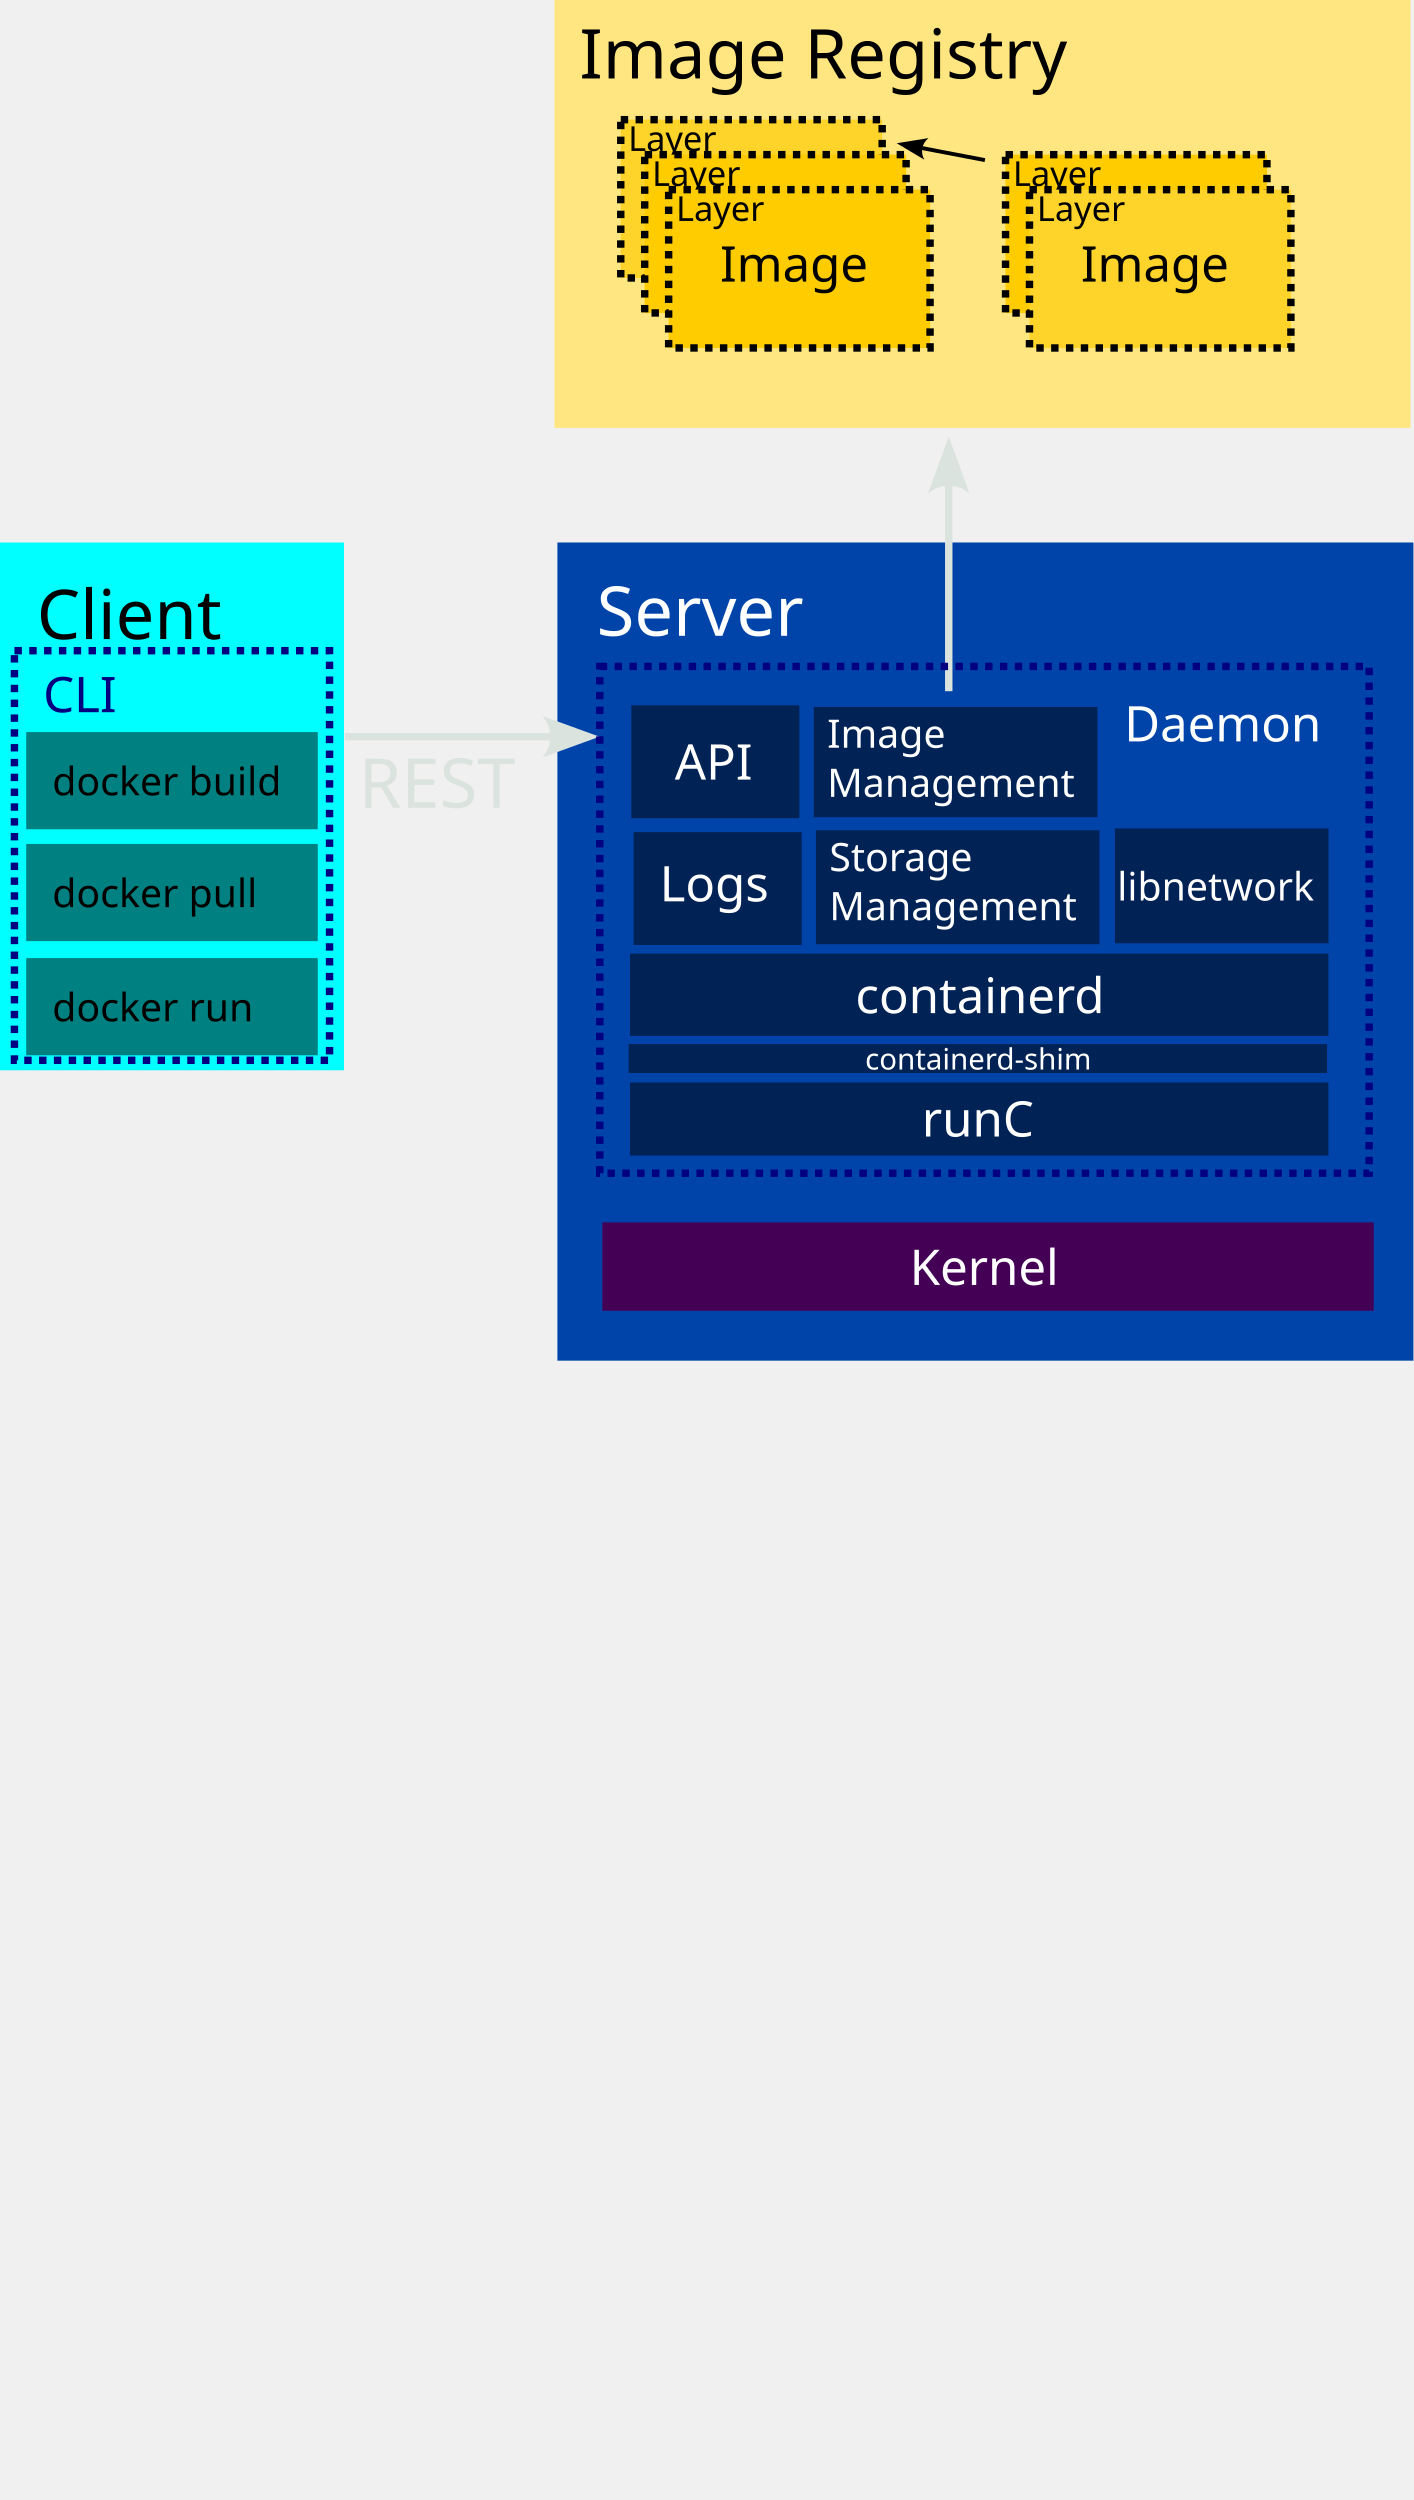
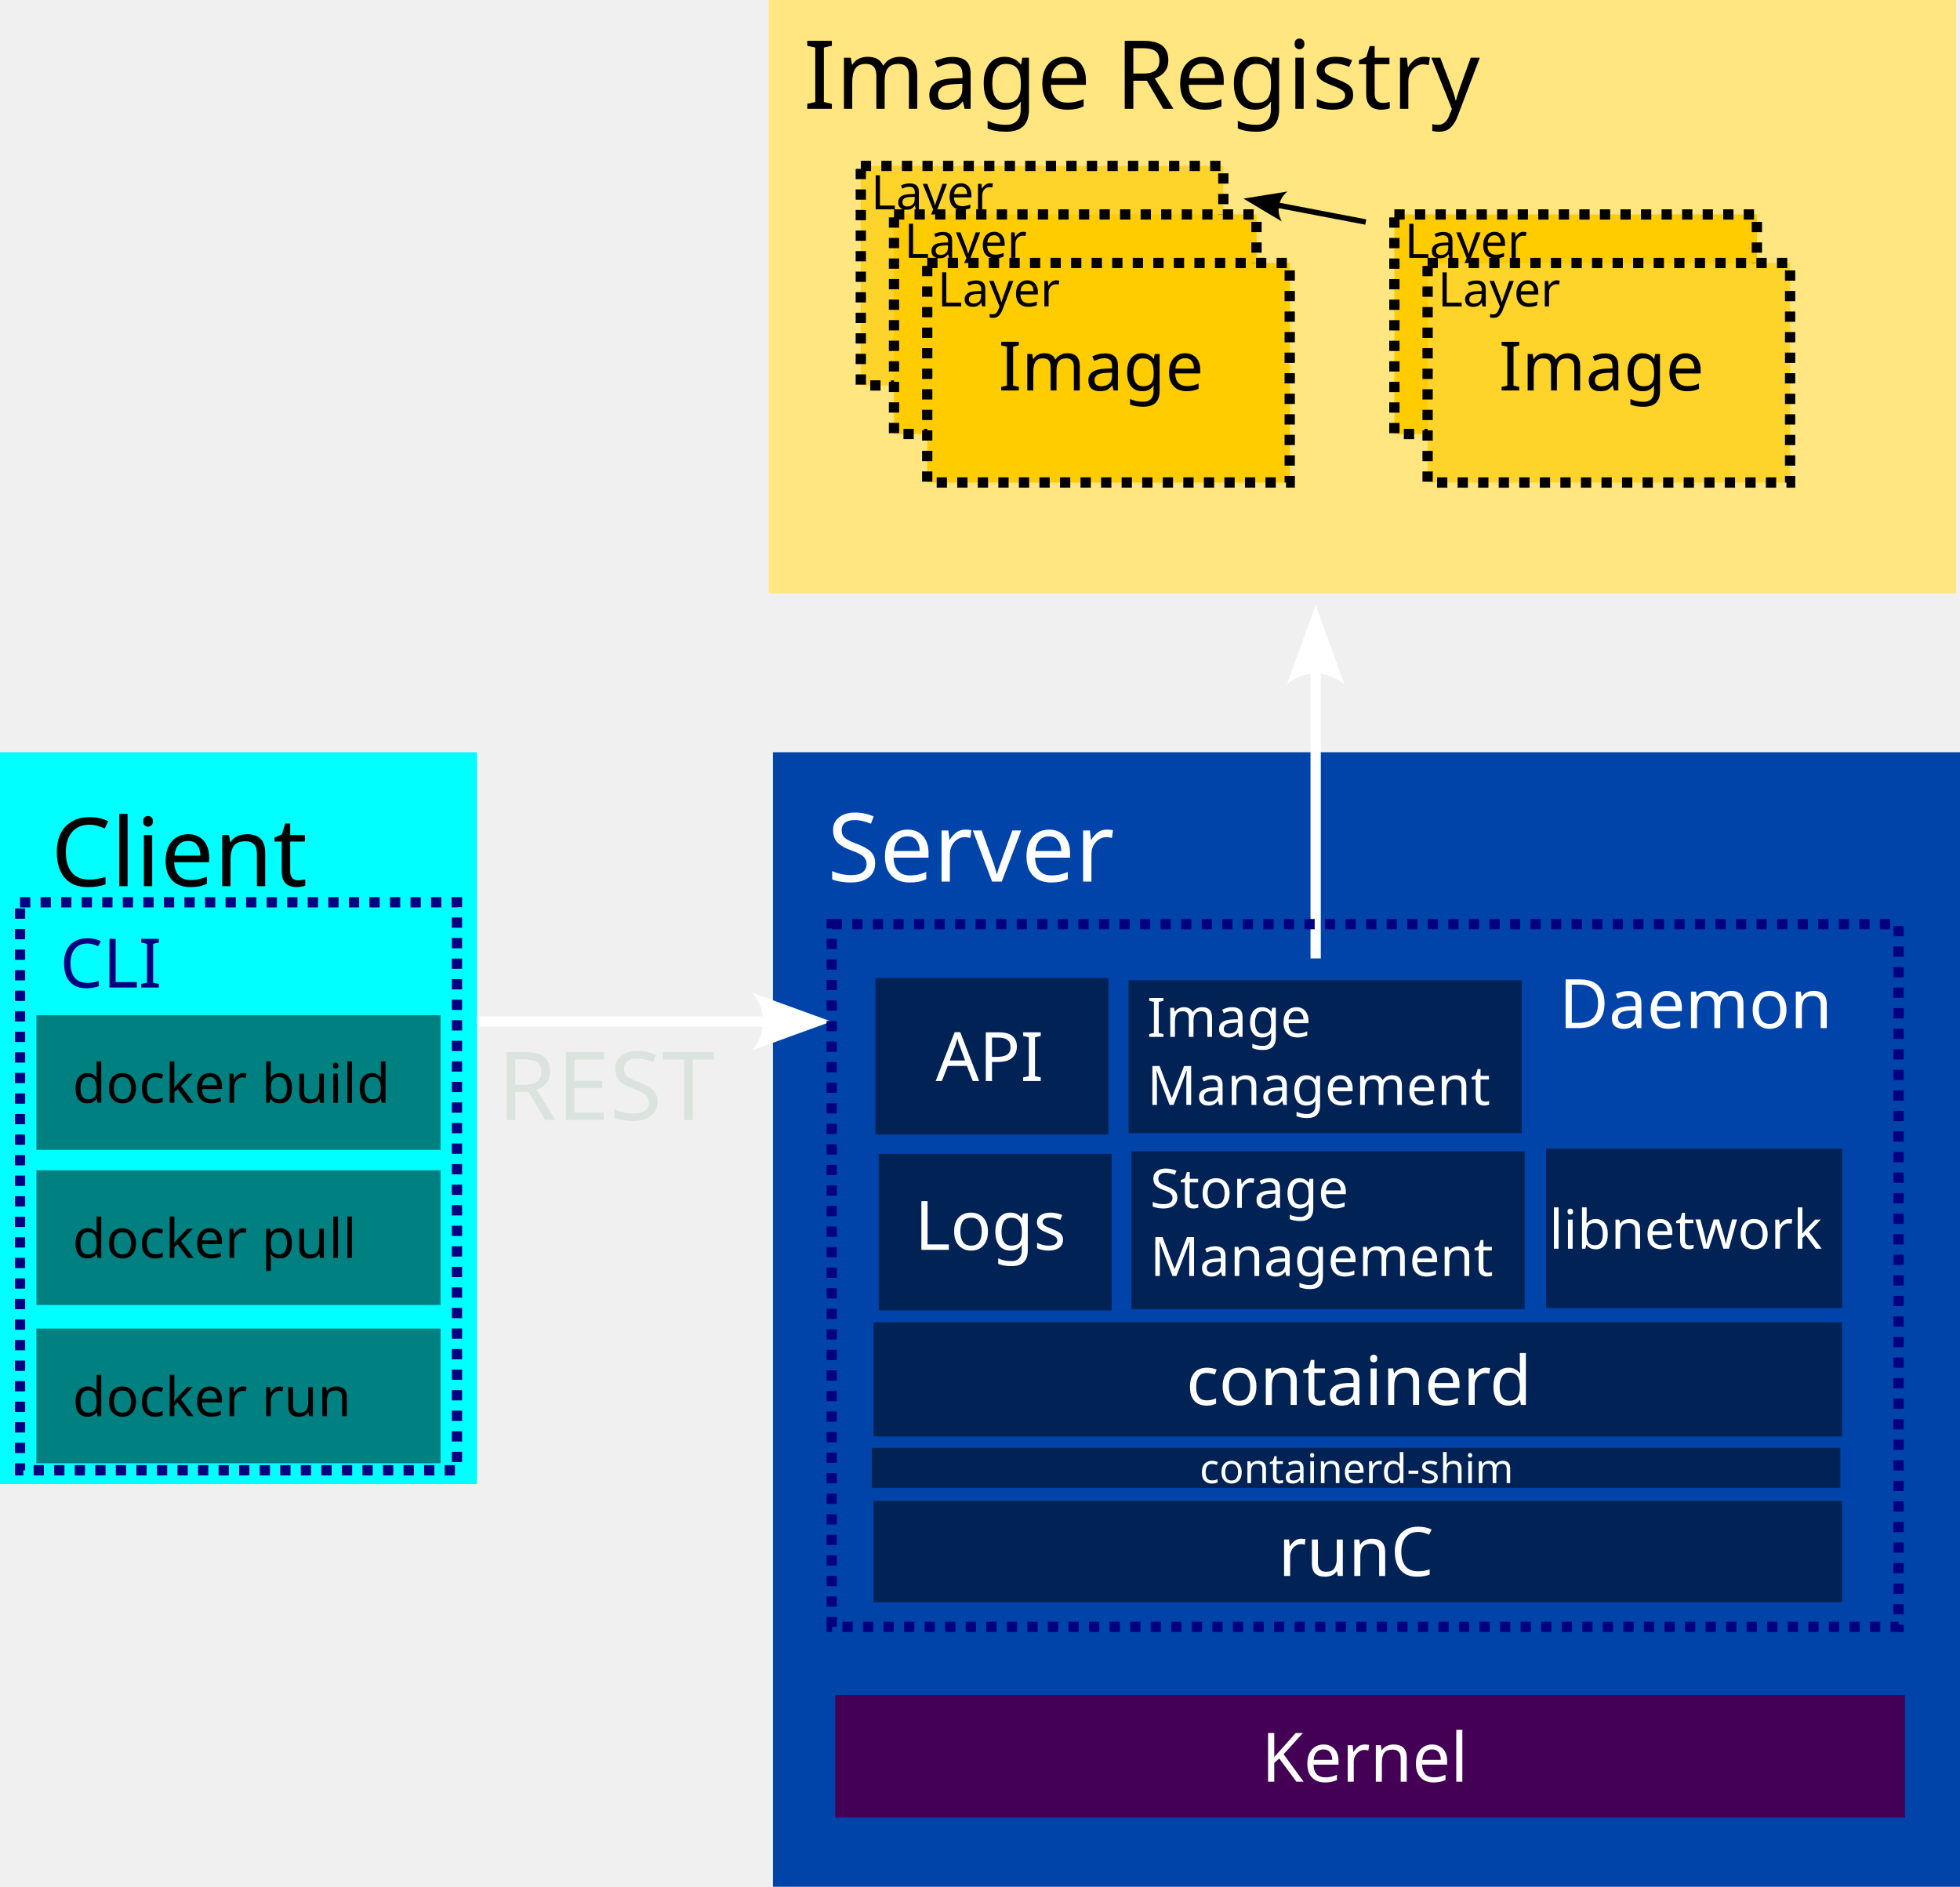
- <svg xmlns="http://www.w3.org/2000/svg" width="203.139mm" height="359.304mm" viewBox="0 0 203.139 359.304" version="1.1" id="svg1">
+ <svg xmlns="http://www.w3.org/2000/svg" width="203.139mm" height="195.558mm" viewBox="0 0 203.139 195.558" version="1.1" id="svg1">
  <defs id="defs1">
    <marker style="overflow:visible" id="ConcaveTriangle-3" refX="0" refY="0" orient="auto-start-reverse" markerWidth="1" markerHeight="1" viewBox="0 0 1 1" preserveAspectRatio="xMidYMid">
      <path transform="scale(0.7)" d="M -2,-4 9,0 -2,4 c 2,-2.33 2,-5.66 0,-8 z" style="fill:context-stroke;fill-rule:evenodd;stroke:none" id="path7-5" />
    </marker>
    <marker style="overflow:visible" id="ConcaveTriangle-3-1" refX="0" refY="0" orient="auto-start-reverse" markerWidth="1" markerHeight="1" viewBox="0 0 1 1" preserveAspectRatio="xMidYMid">
      <path transform="scale(0.7)" d="M -2,-4 9,0 -2,4 c 2,-2.33 2,-5.66 0,-8 z" style="fill:context-stroke;fill-rule:evenodd;stroke:none" id="path7-5-5" />
    </marker>
    <marker style="overflow:visible" id="ConcaveTriangle-3-9" refX="0" refY="0" orient="auto-start-reverse" markerWidth="1" markerHeight="1" viewBox="0 0 1 1" preserveAspectRatio="xMidYMid">
      <path transform="scale(0.7)" d="M -2,-4 9,0 -2,4 c 2,-2.33 2,-5.66 0,-8 z" style="fill:context-stroke;fill-rule:evenodd;stroke:none" id="path7-5-1" />
    </marker>
  </defs>
  <g id="layer1" transform="translate(-2.858964,-21.96042)">
    <rect style="fill:#00ffff;stroke-width:1.065;stroke-dasharray:1.065, 1.065" id="rect1" width="49.437" height="75.854" x="2.859" y="99.928" />
    <text xml:space="preserve" style="font-style:normal;font-variant:normal;font-weight:normal;font-stretch:normal;font-size:9.878px;font-family:sans-serif;-inkscape-font-specification:'sans-serif, Normal';font-variant-ligatures:normal;font-variant-caps:normal;font-variant-numeric:normal;font-variant-east-asian:normal;fill:#000000;stroke-width:1.065;stroke-dasharray:1.065, 1.065" x="8.138" y="113.814" id="text1">
      <tspan id="tspan1" style="font-style:normal;font-variant:normal;font-weight:normal;font-stretch:normal;font-size:9.878px;font-family:sans-serif;-inkscape-font-specification:'sans-serif, Normal';font-variant-ligatures:normal;font-variant-caps:normal;font-variant-numeric:normal;font-variant-east-asian:normal;fill:#000000;stroke-width:1.065" x="8.138" y="113.814">Client</tspan>
      <tspan style="font-style:normal;font-variant:normal;font-weight:normal;font-stretch:normal;font-size:9.878px;font-family:sans-serif;-inkscape-font-specification:'sans-serif, Normal';font-variant-ligatures:normal;font-variant-caps:normal;font-variant-numeric:normal;font-variant-east-asian:normal;fill:#000000;stroke-width:1.065" x="8.138" y="126.161" id="tspan2" />
    </text>
    <rect style="fill:#008080;stroke-width:1.065;stroke-dasharray:1.065, 1.065" id="rect2" width="41.889" height="13.963" x="6.633" y="127.178" />
    <text xml:space="preserve" style="font-style:normal;font-variant:normal;font-weight:normal;font-stretch:normal;font-size:5.644px;font-family:sans-serif;-inkscape-font-specification:'sans-serif, Normal';font-variant-ligatures:normal;font-variant-caps:normal;font-variant-numeric:normal;font-variant-east-asian:normal;fill:#000000;stroke-width:1.065;stroke-dasharray:1.065, 1.065" x="10.37" y="136.261" id="text3">
      <tspan id="tspan3" style="font-style:normal;font-variant:normal;font-weight:normal;font-stretch:normal;font-size:5.644px;font-family:sans-serif;-inkscape-font-specification:'sans-serif, Normal';font-variant-ligatures:normal;font-variant-caps:normal;font-variant-numeric:normal;font-variant-east-asian:normal;fill:#000000;stroke-width:1.065" x="10.37" y="136.261">docker build</tspan>
    </text>
    <rect style="fill:#008080;stroke-width:1.065;stroke-dasharray:1.065, 1.065" id="rect2-2" width="41.889" height="13.963" x="6.633" y="143.256" />
    <text xml:space="preserve" style="font-style:normal;font-variant:normal;font-weight:normal;font-stretch:normal;font-size:5.644px;font-family:sans-serif;-inkscape-font-specification:'sans-serif, Normal';font-variant-ligatures:normal;font-variant-caps:normal;font-variant-numeric:normal;font-variant-east-asian:normal;fill:#000000;stroke-width:1.065;stroke-dasharray:1.065, 1.065" x="10.37" y="152.339" id="text3-8">
      <tspan id="tspan4" x="10.37" y="152.339">docker pull</tspan>
    </text>
    <rect style="fill:#008080;stroke-width:1.065;stroke-dasharray:1.065, 1.065" id="rect2-6" width="41.889" height="13.963" x="6.633" y="159.66" />
    <text xml:space="preserve" style="font-style:normal;font-variant:normal;font-weight:normal;font-stretch:normal;font-size:5.644px;font-family:sans-serif;-inkscape-font-specification:'sans-serif, Normal';font-variant-ligatures:normal;font-variant-caps:normal;font-variant-numeric:normal;font-variant-east-asian:normal;fill:#000000;stroke-width:1.065;stroke-dasharray:1.065, 1.065" x="10.37" y="168.743" id="text3-3">
      <tspan id="tspan5" x="10.37" y="168.743">docker run</tspan>
    </text>
    <rect style="fill:#0044aa;stroke-width:1.065;stroke-dasharray:1.065, 1.065" id="rect5" width="123.027" height="117.59" x="82.971" y="99.928" />
    <rect style="fill:#ffe680;stroke-width:1.065;stroke-dasharray:1.065, 1.065" id="rect5-9" width="123.027" height="61.498" x="82.55" y="21.96" />
    <text xml:space="preserve" style="font-style:normal;font-variant:normal;font-weight:normal;font-stretch:normal;font-size:9.878px;font-family:sans-serif;-inkscape-font-specification:'sans-serif, Normal';font-variant-ligatures:normal;font-variant-caps:normal;font-variant-numeric:normal;font-variant-east-asian:normal;fill:#ffffff;stroke-width:1.065;stroke-dasharray:1.065, 1.065" x="88.61" y="113.338" id="text1-3">
      <tspan id="tspan6" x="88.61" y="113.338">Server</tspan>
    </text>
    <text xml:space="preserve" style="font-style:normal;font-variant:normal;font-weight:normal;font-stretch:normal;font-size:9.878px;font-family:sans-serif;-inkscape-font-specification:'sans-serif, Normal';font-variant-ligatures:normal;font-variant-caps:normal;font-variant-numeric:normal;font-variant-east-asian:normal;fill:#000000;stroke-width:1.065;stroke-dasharray:1.065, 1.065" x="86.137" y="33.241" id="text1-3-4">
      <tspan id="tspan18" x="86.137" y="33.241">Image Registry</tspan>
    </text>
-     <path style="fill:none;stroke:#dbe3de;stroke-width:1.546;stroke-dasharray:none;marker-start:url(#ConcaveTriangle-3)" d="m 92.459,97.742 c 0,-4.025 0,-8.051 0,-15.284 0,-7.233 0,-17.674 0,-28.115" id="path8-0" transform="matrix(0,-0.6888337,0.6888337,0,14.97988,191.5282)" />
-     <path style="fill:none;stroke:#dbe3de;stroke-width:1.546;stroke-dasharray:none;marker-start:url(#ConcaveTriangle-3-9)" d="m 92.459,97.742 c 0,-4.025 0,-8.051 0,-15.284 0,-7.233 0,-17.674 0,-28.115" id="path8-0-3" transform="matrix(-0.6888337,0,0,-0.6888337,202.9053,158.7298)" />
+     <path style="fill:#ffffff;stroke:#ffffff;stroke-width:1.546;stroke-dasharray:none;marker-start:url(#ConcaveTriangle-3)" d="m 92.459,97.742 c 0,-4.025 0,-8.051 0,-15.284 0,-7.233 0,-17.674 0,-28.115" id="path8-0" transform="matrix(0,-0.6888337,0.6888337,0,14.97988,191.5282)" />
+     <path style="fill:#ffffff;stroke:#ffffff;stroke-width:1.546;stroke-dasharray:none;marker-start:url(#ConcaveTriangle-3-9)" d="m 92.459,97.742 c 0,-4.025 0,-8.051 0,-15.284 0,-7.233 0,-17.674 0,-28.115" id="path8-0-3" transform="matrix(-0.6888337,0,0,-0.6888337,202.9053,158.7298)" />
    <path style="fill:#000000;stroke:#000000;stroke-width:2.622;stroke-dasharray:none;marker-start:url(#ConcaveTriangle-3-1)" d="m 92.459,97.742 c 0,-4.025 0,-8.051 0,-15.284 0,-7.233 0,-17.674 0,-28.115" id="path8-0-8" transform="matrix(-0.04052808,0.2115981,-0.2115981,-0.04052808,159.657,27.61159)" />
    <text xml:space="preserve" style="font-style:normal;font-variant:normal;font-weight:normal;font-stretch:normal;font-size:9.878px;font-family:sans-serif;-inkscape-font-specification:'sans-serif, Normal';font-variant-ligatures:normal;font-variant-caps:normal;font-variant-numeric:normal;font-variant-east-asian:normal;fill:#dbe3de;stroke-width:1.065;stroke-dasharray:1.065, 1.065" x="54.409" y="138.048" id="text7">
      <tspan id="tspan7" style="fill:#dbe3de;stroke-width:1.065" x="54.409" y="138.048">REST</tspan>
    </text>
    <text xml:space="preserve" style="font-style:normal;font-variant:normal;font-weight:normal;font-stretch:normal;font-size:7.056px;font-family:sans-serif;-inkscape-font-specification:'sans-serif, Normal';font-variant-ligatures:normal;font-variant-caps:normal;font-variant-numeric:normal;font-variant-east-asian:normal;fill:#ffffff;stroke:none;stroke-width:1.065;stroke-dasharray:1.065, 1.065" x="164.439" y="128.519" id="text8-9">
      <tspan id="tspan9" x="164.439" y="128.519">Daemon</tspan>
    </text>
    <rect style="fill:none;stroke:#000080;stroke-width:1.065;stroke-dasharray:1.065, 1.065" id="rect7" width="110.573" height="72.835" x="89.062" y="117.743" />
    <rect style="fill:none;stroke:#000080;stroke-width:1.065;stroke-dasharray:1.065, 1.065" id="rect8" width="45.286" height="58.872" x="4.935" y="115.479" />
    <text xml:space="preserve" style="font-style:normal;font-variant:normal;font-weight:normal;font-stretch:normal;font-size:7.056px;font-family:sans-serif;-inkscape-font-specification:'sans-serif, Normal';font-variant-ligatures:normal;font-variant-caps:normal;font-variant-numeric:normal;font-variant-east-asian:normal;fill:#000080;stroke:none;stroke-width:1.065;stroke-dasharray:1.065, 1.065" x="9.057" y="124.315" id="text8">
      <tspan id="tspan8" style="font-style:normal;font-variant:normal;font-weight:normal;font-stretch:normal;font-size:7.056px;font-family:sans-serif;-inkscape-font-specification:'sans-serif, Normal';font-variant-ligatures:normal;font-variant-caps:normal;font-variant-numeric:normal;font-variant-east-asian:normal;fill:#000080;stroke:none;stroke-width:1.065" x="9.057" y="124.315">CLI</tspan>
    </text>
    <rect style="fill:#002255;stroke:none;stroke-width:1.065;stroke-dasharray:1.065, 1.065" id="rect9" width="24.152" height="16.227" x="93.591" y="123.326" />
    <rect style="fill:#002255;stroke:none;stroke-width:0.99;stroke-dasharray:0.99, 0.99" id="rect9-4" width="100.384" height="11.826" x="93.398" y="159.014" />
    <rect style="fill:#002255;stroke:none;stroke-width:0.962;stroke-dasharray:0.962, 0.962" id="rect9-4-2" width="100.384" height="10.503" x="93.398" y="177.535" />
    <rect style="fill:#002255;stroke:none;stroke-width:0.605;stroke-dasharray:0.605, 0.605" id="rect9-4-2-0" width="100.384" height="4.153" x="93.212" y="172.02" />
    <text xml:space="preserve" style="font-style:normal;font-variant:normal;font-weight:normal;font-stretch:normal;font-size:7.056px;font-family:sans-serif;-inkscape-font-specification:'sans-serif, Normal';font-variant-ligatures:normal;font-variant-caps:normal;font-variant-numeric:normal;font-variant-east-asian:normal;fill:#ffffff;stroke:none;stroke-width:1.065;stroke-dasharray:1.065, 1.065" x="99.835" y="134.005" id="text10">
      <tspan id="tspan10" style="fill:#ffffff;stroke-width:1.065" x="99.835" y="134.005">API</tspan>
    </text>
    <rect style="fill:#002255;stroke:none;stroke-width:1.065;stroke-dasharray:1.065, 1.065" id="rect9-6" width="24.152" height="16.227" x="93.927" y="141.552" />
    <text xml:space="preserve" style="font-style:normal;font-variant:normal;font-weight:normal;font-stretch:normal;font-size:7.056px;font-family:sans-serif;-inkscape-font-specification:'sans-serif, Normal';font-variant-ligatures:normal;font-variant-caps:normal;font-variant-numeric:normal;font-variant-east-asian:normal;fill:#ffffff;stroke:none;stroke-width:1.065;stroke-dasharray:1.065, 1.065" x="97.663" y="151.502" id="text10-86">
      <tspan id="tspan16" x="97.663" y="151.502">Logs</tspan>
    </text>
    <rect style="fill:#002255;stroke:none;stroke-width:1.065;stroke-dasharray:1.065, 1.065" id="rect9-0" width="40.757" height="15.85" x="119.821" y="123.56" />
    <text xml:space="preserve" style="font-style:normal;font-variant:normal;font-weight:normal;font-stretch:normal;font-size:5.644px;font-family:sans-serif;-inkscape-font-specification:'sans-serif, Normal';font-variant-ligatures:normal;font-variant-caps:normal;font-variant-numeric:normal;font-variant-east-asian:normal;fill:#ffffff;stroke:none;stroke-width:1.065;stroke-dasharray:1.065, 1.065" x="121.751" y="129.427" id="text10-8">
      <tspan id="tspan12" x="121.751" y="129.427">Image</tspan>
      <tspan id="tspan13" x="121.751" y="136.482">Management</tspan>
    </text>
    <rect style="fill:#002255;stroke:none;stroke-width:1.065;stroke-dasharray:1.065, 1.065" id="rect9-0-9" width="40.757" height="16.379" x="120.121" y="141.287" />
    <text xml:space="preserve" style="font-style:normal;font-variant:normal;font-weight:normal;font-stretch:normal;font-size:5.644px;font-family:sans-serif;-inkscape-font-specification:'sans-serif, Normal';font-variant-ligatures:normal;font-variant-caps:normal;font-variant-numeric:normal;font-variant-east-asian:normal;fill:#ffffff;stroke:none;stroke-width:1.065;stroke-dasharray:1.065, 1.065" x="122.05" y="147.153" id="text10-8-8">
      <tspan id="tspan14" x="122.05" y="147.153">Storage</tspan>
      <tspan id="tspan15" x="122.05" y="154.209">Management</tspan>
    </text>
    <rect style="fill:#002255;stroke:none;stroke-width:1.065;stroke-dasharray:1.065, 1.065" id="rect9-0-9-5" width="30.703" height="16.512" x="163.097" y="141.023" />
    <text xml:space="preserve" style="font-style:normal;font-variant:normal;font-weight:normal;font-stretch:normal;font-size:5.644px;font-family:sans-serif;-inkscape-font-specification:'sans-serif, Normal';font-variant-ligatures:normal;font-variant-caps:normal;font-variant-numeric:normal;font-variant-east-asian:normal;fill:#ffffff;stroke:none;stroke-width:1.065;stroke-dasharray:1.065, 1.065" x="163.425" y="151.38" id="text10-8-8-6">
      <tspan id="tspan17" x="163.425" y="151.38">libnetwork</tspan>
    </text>
    <text xml:space="preserve" style="font-style:normal;font-variant:normal;font-weight:normal;font-stretch:normal;font-size:7.056px;font-family:sans-serif;-inkscape-font-specification:'sans-serif, Normal';font-variant-ligatures:normal;font-variant-caps:normal;font-variant-numeric:normal;font-variant-east-asian:normal;fill:#ffffff;stroke:none;stroke-width:1.065;stroke-dasharray:1.065, 1.065" x="125.799" y="167.573" id="text10-2">
      <tspan id="tspan11" x="125.799" y="167.573">containerd</tspan>
    </text>
    <text xml:space="preserve" style="font-style:normal;font-variant:normal;font-weight:normal;font-stretch:normal;font-size:7.056px;font-family:sans-serif;-inkscape-font-specification:'sans-serif, Normal';font-variant-ligatures:normal;font-variant-caps:normal;font-variant-numeric:normal;font-variant-east-asian:normal;fill:#ffffff;stroke:none;stroke-width:1.065;stroke-dasharray:1.065, 1.065" x="135.352" y="185.306" id="text10-2-8">
      <tspan id="tspan21" x="135.352" y="185.306">runC</tspan>
    </text>
    <text xml:space="preserve" style="font-style:normal;font-variant:normal;font-weight:normal;font-stretch:normal;font-size:4.233px;font-family:sans-serif;-inkscape-font-specification:'sans-serif, Normal';font-variant-ligatures:normal;font-variant-caps:normal;font-variant-numeric:normal;font-variant-east-asian:normal;fill:#ffffff;stroke:none;stroke-width:1.065;stroke-dasharray:1.065, 1.065" x="127.193" y="175.683" id="text10-2-8-5">
      <tspan id="tspan1011" x="127.193" y="175.683">containerd-shim</tspan>
    </text>
    <rect style="fill:#ffd42a;stroke:#000000;stroke-width:1.065;stroke-dasharray:1.065, 1.065" id="rect18" width="37.571" height="22.754" x="92.075" y="39.158" />
    <text xml:space="preserve" style="font-style:normal;font-variant:normal;font-weight:normal;font-stretch:normal;font-size:4.939px;font-family:sans-serif;-inkscape-font-specification:'sans-serif, Normal';font-variant-ligatures:normal;font-variant-caps:normal;font-variant-numeric:normal;font-variant-east-asian:normal;fill:#000000;stroke:none;stroke-width:1.065;stroke-dasharray:1.065, 1.065" x="93.133" y="43.656" id="text19">
      <tspan id="tspan19" style="font-style:normal;font-variant:normal;font-weight:normal;font-stretch:normal;font-size:4.939px;font-family:sans-serif;-inkscape-font-specification:'sans-serif, Normal';font-variant-ligatures:normal;font-variant-caps:normal;font-variant-numeric:normal;font-variant-east-asian:normal;fill:#000000;stroke-width:1.065" x="93.133" y="43.656">Layer</tspan>
    </text>
    <rect style="fill:#ffcc00;stroke:#000000;stroke-width:1.065;stroke-dasharray:1.065, 1.065" id="rect18-9" width="37.571" height="22.754" x="95.515" y="44.185" />
    <text xml:space="preserve" style="font-style:normal;font-variant:normal;font-weight:normal;font-stretch:normal;font-size:4.939px;font-family:sans-serif;-inkscape-font-specification:'sans-serif, Normal';font-variant-ligatures:normal;font-variant-caps:normal;font-variant-numeric:normal;font-variant-east-asian:normal;fill:#000000;stroke:none;stroke-width:1.065;stroke-dasharray:1.065, 1.065" x="96.573" y="48.683" id="text19-3">
      <tspan id="tspan19-7" style="font-style:normal;font-variant:normal;font-weight:normal;font-stretch:normal;font-size:4.939px;font-family:sans-serif;-inkscape-font-specification:'sans-serif, Normal';font-variant-ligatures:normal;font-variant-caps:normal;font-variant-numeric:normal;font-variant-east-asian:normal;fill:#000000;stroke-width:1.065" x="96.573" y="48.683">Layer</tspan>
    </text>
    <rect style="fill:#ffcc00;stroke:#000000;stroke-width:1.065;stroke-dasharray:1.065, 1.065" id="rect18-9-4" width="37.571" height="22.754" x="98.958" y="49.216" />
    <text xml:space="preserve" style="font-style:normal;font-variant:normal;font-weight:normal;font-stretch:normal;font-size:4.939px;font-family:sans-serif;-inkscape-font-specification:'sans-serif, Normal';font-variant-ligatures:normal;font-variant-caps:normal;font-variant-numeric:normal;font-variant-east-asian:normal;fill:#000000;stroke:none;stroke-width:1.065;stroke-dasharray:1.065, 1.065" x="100.016" y="53.714" id="text19-3-5">
      <tspan id="tspan19-7-5" style="font-style:normal;font-variant:normal;font-weight:normal;font-stretch:normal;font-size:4.939px;font-family:sans-serif;-inkscape-font-specification:'sans-serif, Normal';font-variant-ligatures:normal;font-variant-caps:normal;font-variant-numeric:normal;font-variant-east-asian:normal;fill:#000000;stroke-width:1.065" x="100.016" y="53.714">Layer</tspan>
    </text>
    <text xml:space="preserve" style="font-style:normal;font-variant:normal;font-weight:normal;font-stretch:normal;font-size:7.056px;font-family:sans-serif;-inkscape-font-specification:'sans-serif, Normal';font-variant-ligatures:normal;font-variant-caps:normal;font-variant-numeric:normal;font-variant-east-asian:normal;fill:#000000;stroke:none;stroke-width:1.065;stroke-dasharray:1.065, 1.065" x="106.345" y="62.429" id="text20">
      <tspan id="tspan20" style="font-style:normal;font-variant:normal;font-weight:normal;font-stretch:normal;font-size:7.056px;font-family:sans-serif;-inkscape-font-specification:'sans-serif, Normal';font-variant-ligatures:normal;font-variant-caps:normal;font-variant-numeric:normal;font-variant-east-asian:normal;stroke:none;stroke-width:1.065" x="106.345" y="62.429">Image</tspan>
    </text>
    <rect style="fill:#ffcc00;stroke:#000000;stroke-width:1.065;stroke-dasharray:1.065, 1.065" id="rect18-9-8" width="37.571" height="22.754" x="147.376" y="44.189" />
    <text xml:space="preserve" style="font-style:normal;font-variant:normal;font-weight:normal;font-stretch:normal;font-size:4.939px;font-family:sans-serif;-inkscape-font-specification:'sans-serif, Normal';font-variant-ligatures:normal;font-variant-caps:normal;font-variant-numeric:normal;font-variant-east-asian:normal;fill:#000000;stroke:none;stroke-width:1.065;stroke-dasharray:1.065, 1.065" x="148.434" y="48.687" id="text19-3-7">
      <tspan id="tspan19-7-3" style="font-style:normal;font-variant:normal;font-weight:normal;font-stretch:normal;font-size:4.939px;font-family:sans-serif;-inkscape-font-specification:'sans-serif, Normal';font-variant-ligatures:normal;font-variant-caps:normal;font-variant-numeric:normal;font-variant-east-asian:normal;fill:#000000;stroke-width:1.065" x="148.434" y="48.687">Layer</tspan>
    </text>
    <rect style="fill:#ffd42a;stroke:#000000;stroke-width:1.065;stroke-dasharray:1.065, 1.065" id="rect18-9-4-7" width="37.571" height="22.754" x="150.819" y="49.219" />
    <text xml:space="preserve" style="font-style:normal;font-variant:normal;font-weight:normal;font-stretch:normal;font-size:4.939px;font-family:sans-serif;-inkscape-font-specification:'sans-serif, Normal';font-variant-ligatures:normal;font-variant-caps:normal;font-variant-numeric:normal;font-variant-east-asian:normal;fill:#000000;stroke:none;stroke-width:1.065;stroke-dasharray:1.065, 1.065" x="151.877" y="53.717" id="text19-3-5-9">
      <tspan id="tspan19-7-5-2" style="font-style:normal;font-variant:normal;font-weight:normal;font-stretch:normal;font-size:4.939px;font-family:sans-serif;-inkscape-font-specification:'sans-serif, Normal';font-variant-ligatures:normal;font-variant-caps:normal;font-variant-numeric:normal;font-variant-east-asian:normal;fill:#000000;stroke-width:1.065" x="151.877" y="53.717">Layer</tspan>
    </text>
    <text xml:space="preserve" style="font-style:normal;font-variant:normal;font-weight:normal;font-stretch:normal;font-size:7.056px;font-family:sans-serif;-inkscape-font-specification:'sans-serif, Normal';font-variant-ligatures:normal;font-variant-caps:normal;font-variant-numeric:normal;font-variant-east-asian:normal;fill:#000000;stroke:none;stroke-width:1.065;stroke-dasharray:1.065, 1.065" x="158.206" y="62.433" id="text20-4">
      <tspan id="tspan20-9" style="font-style:normal;font-variant:normal;font-weight:normal;font-stretch:normal;font-size:7.056px;font-family:sans-serif;-inkscape-font-specification:'sans-serif, Normal';font-variant-ligatures:normal;font-variant-caps:normal;font-variant-numeric:normal;font-variant-east-asian:normal;stroke:none;stroke-width:1.065" x="158.206" y="62.433">Image</tspan>
    </text>
    <rect style="fill:#440055;stroke:none;stroke-width:0.565" id="rect21" width="110.86" height="12.7" x="89.429" y="197.644" />
    <text xml:space="preserve" style="font-style:normal;font-variant:normal;font-weight:normal;font-stretch:normal;font-size:7.056px;font-family:sans-serif;-inkscape-font-specification:'sans-serif, Normal';font-variant-ligatures:normal;font-variant-caps:normal;font-variant-numeric:normal;font-variant-east-asian:normal;fill:#ffffff;stroke:none;stroke-width:1.065;stroke-dasharray:1.065, 1.065" x="133.596" y="206.629" id="text10-2-8-4">
      <tspan id="tspan22" x="133.596" y="206.629">Kernel</tspan>
    </text>
-     <rect style="fill:none;stroke:none;stroke-width:0.699" id="rect903" width="169.333" height="128.587" x="21.696" y="252.677" />
  </g>
</svg>
